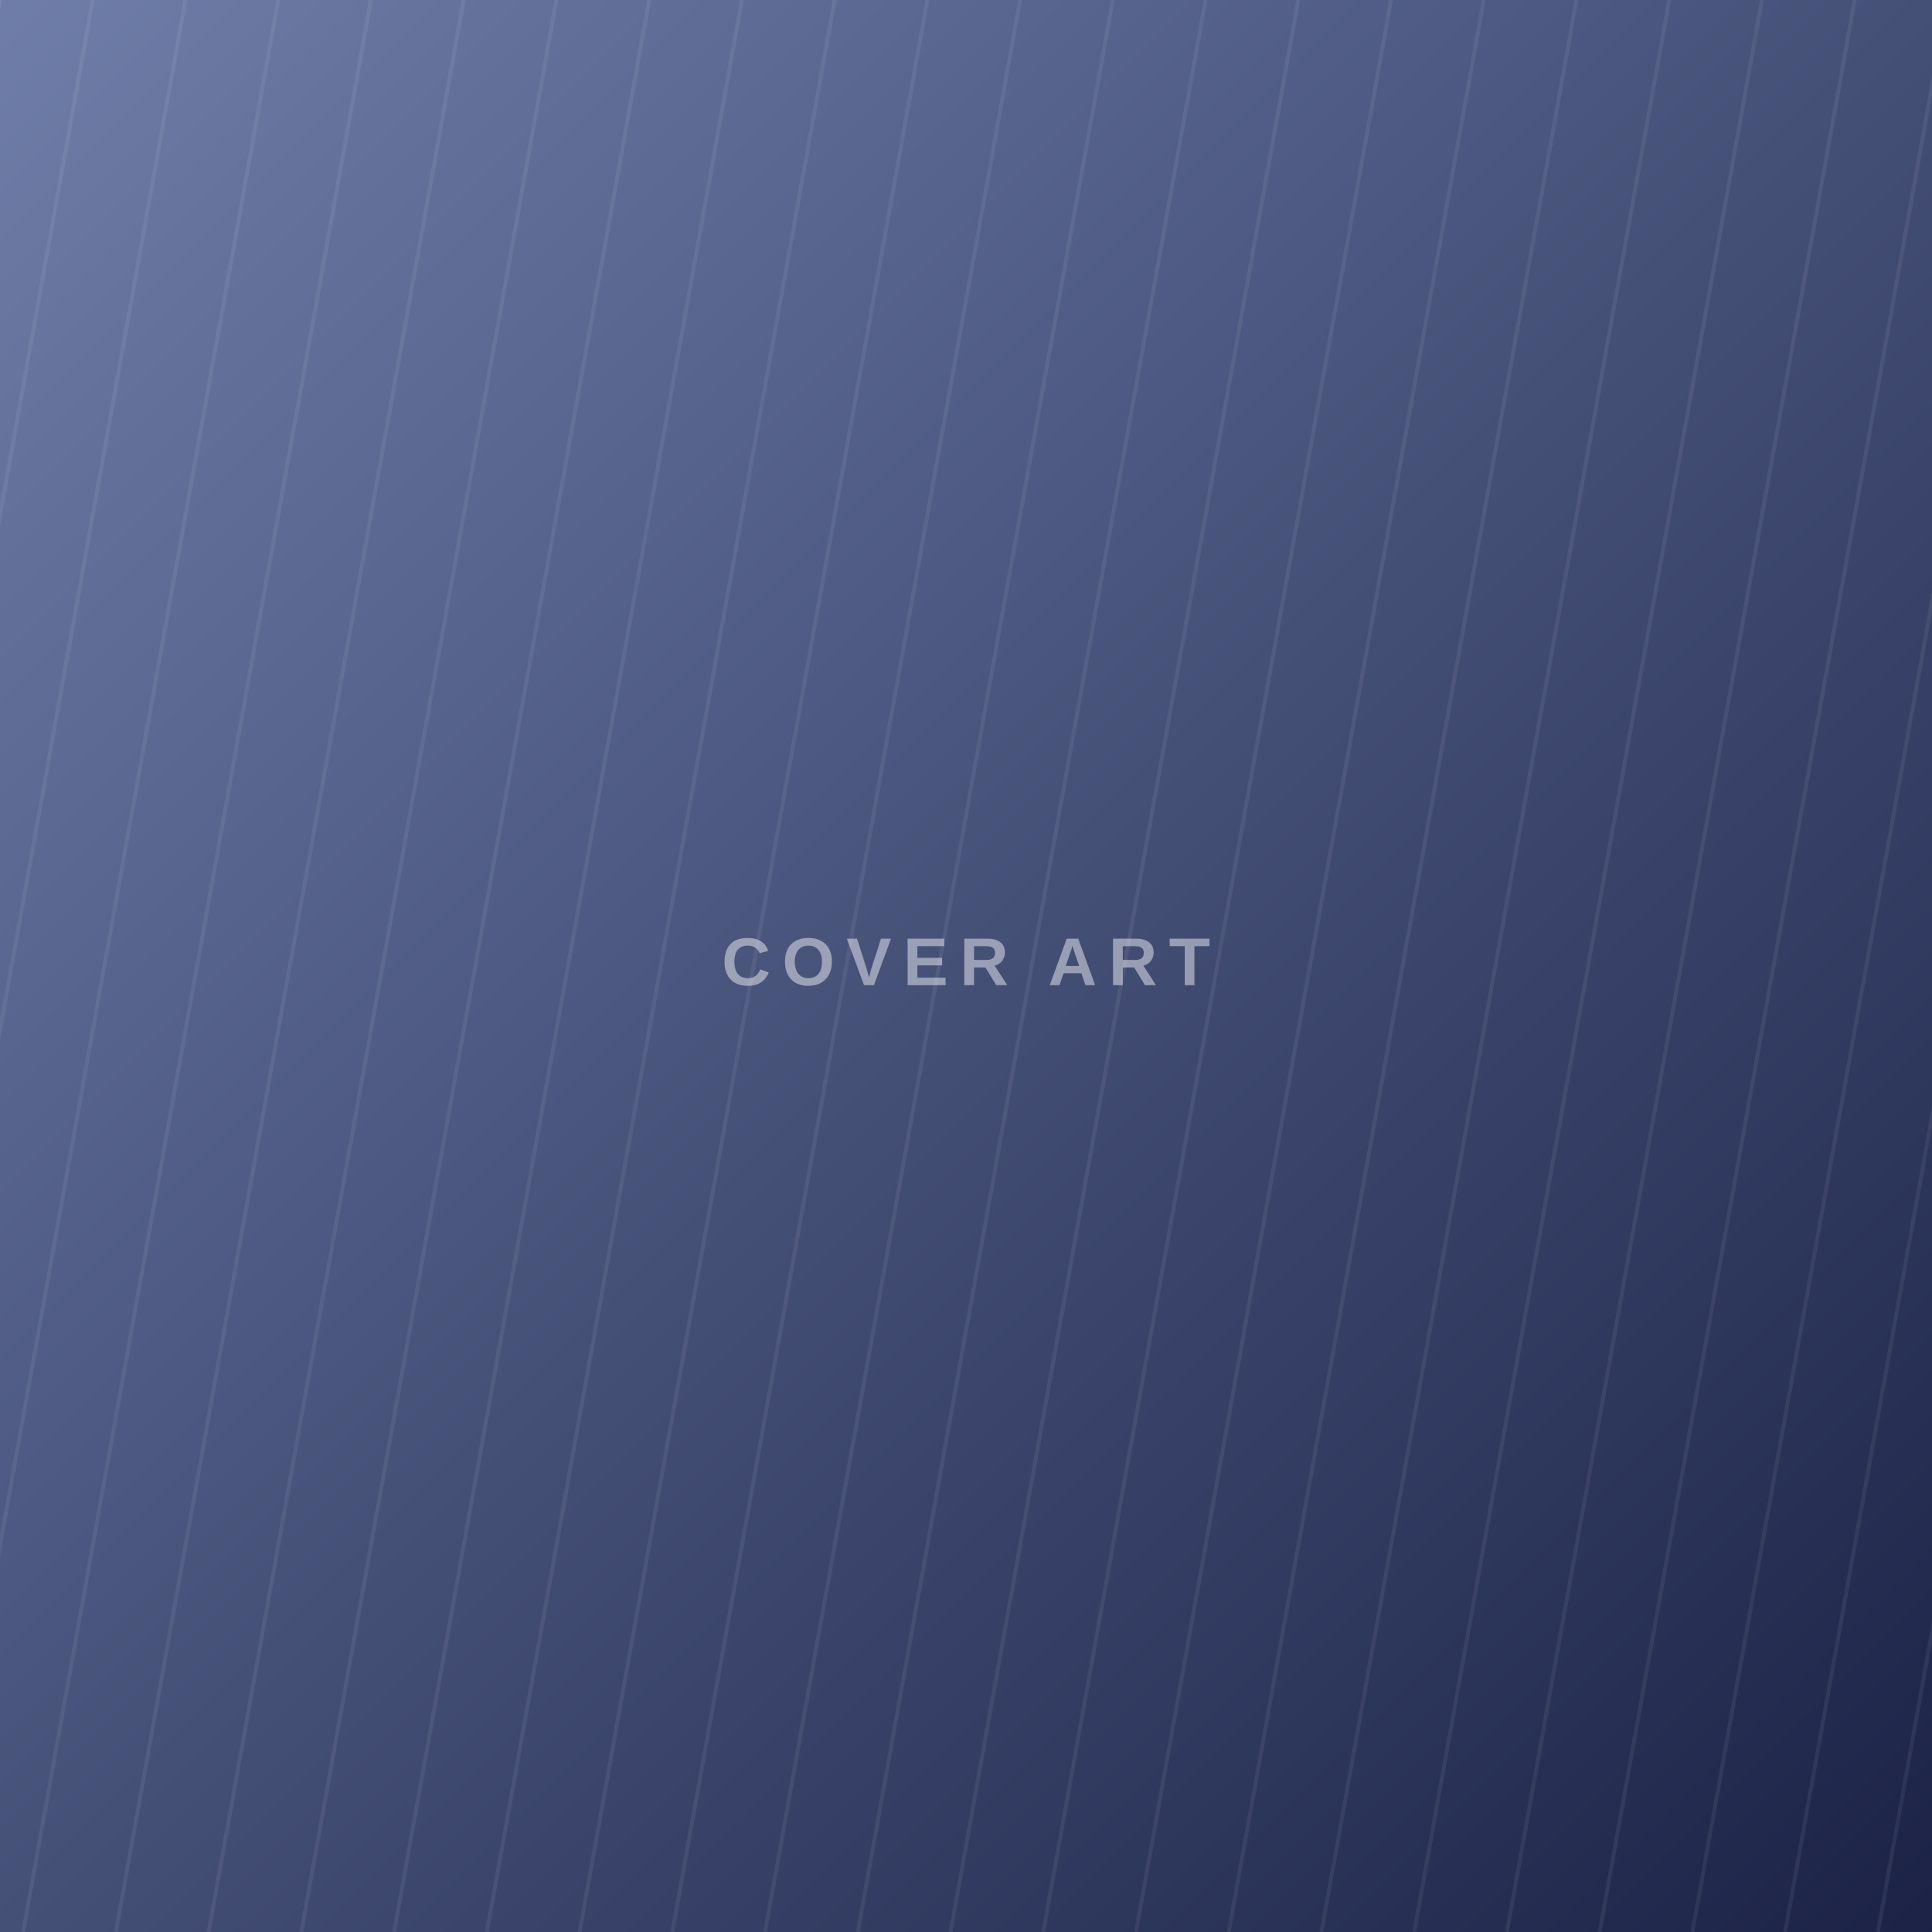
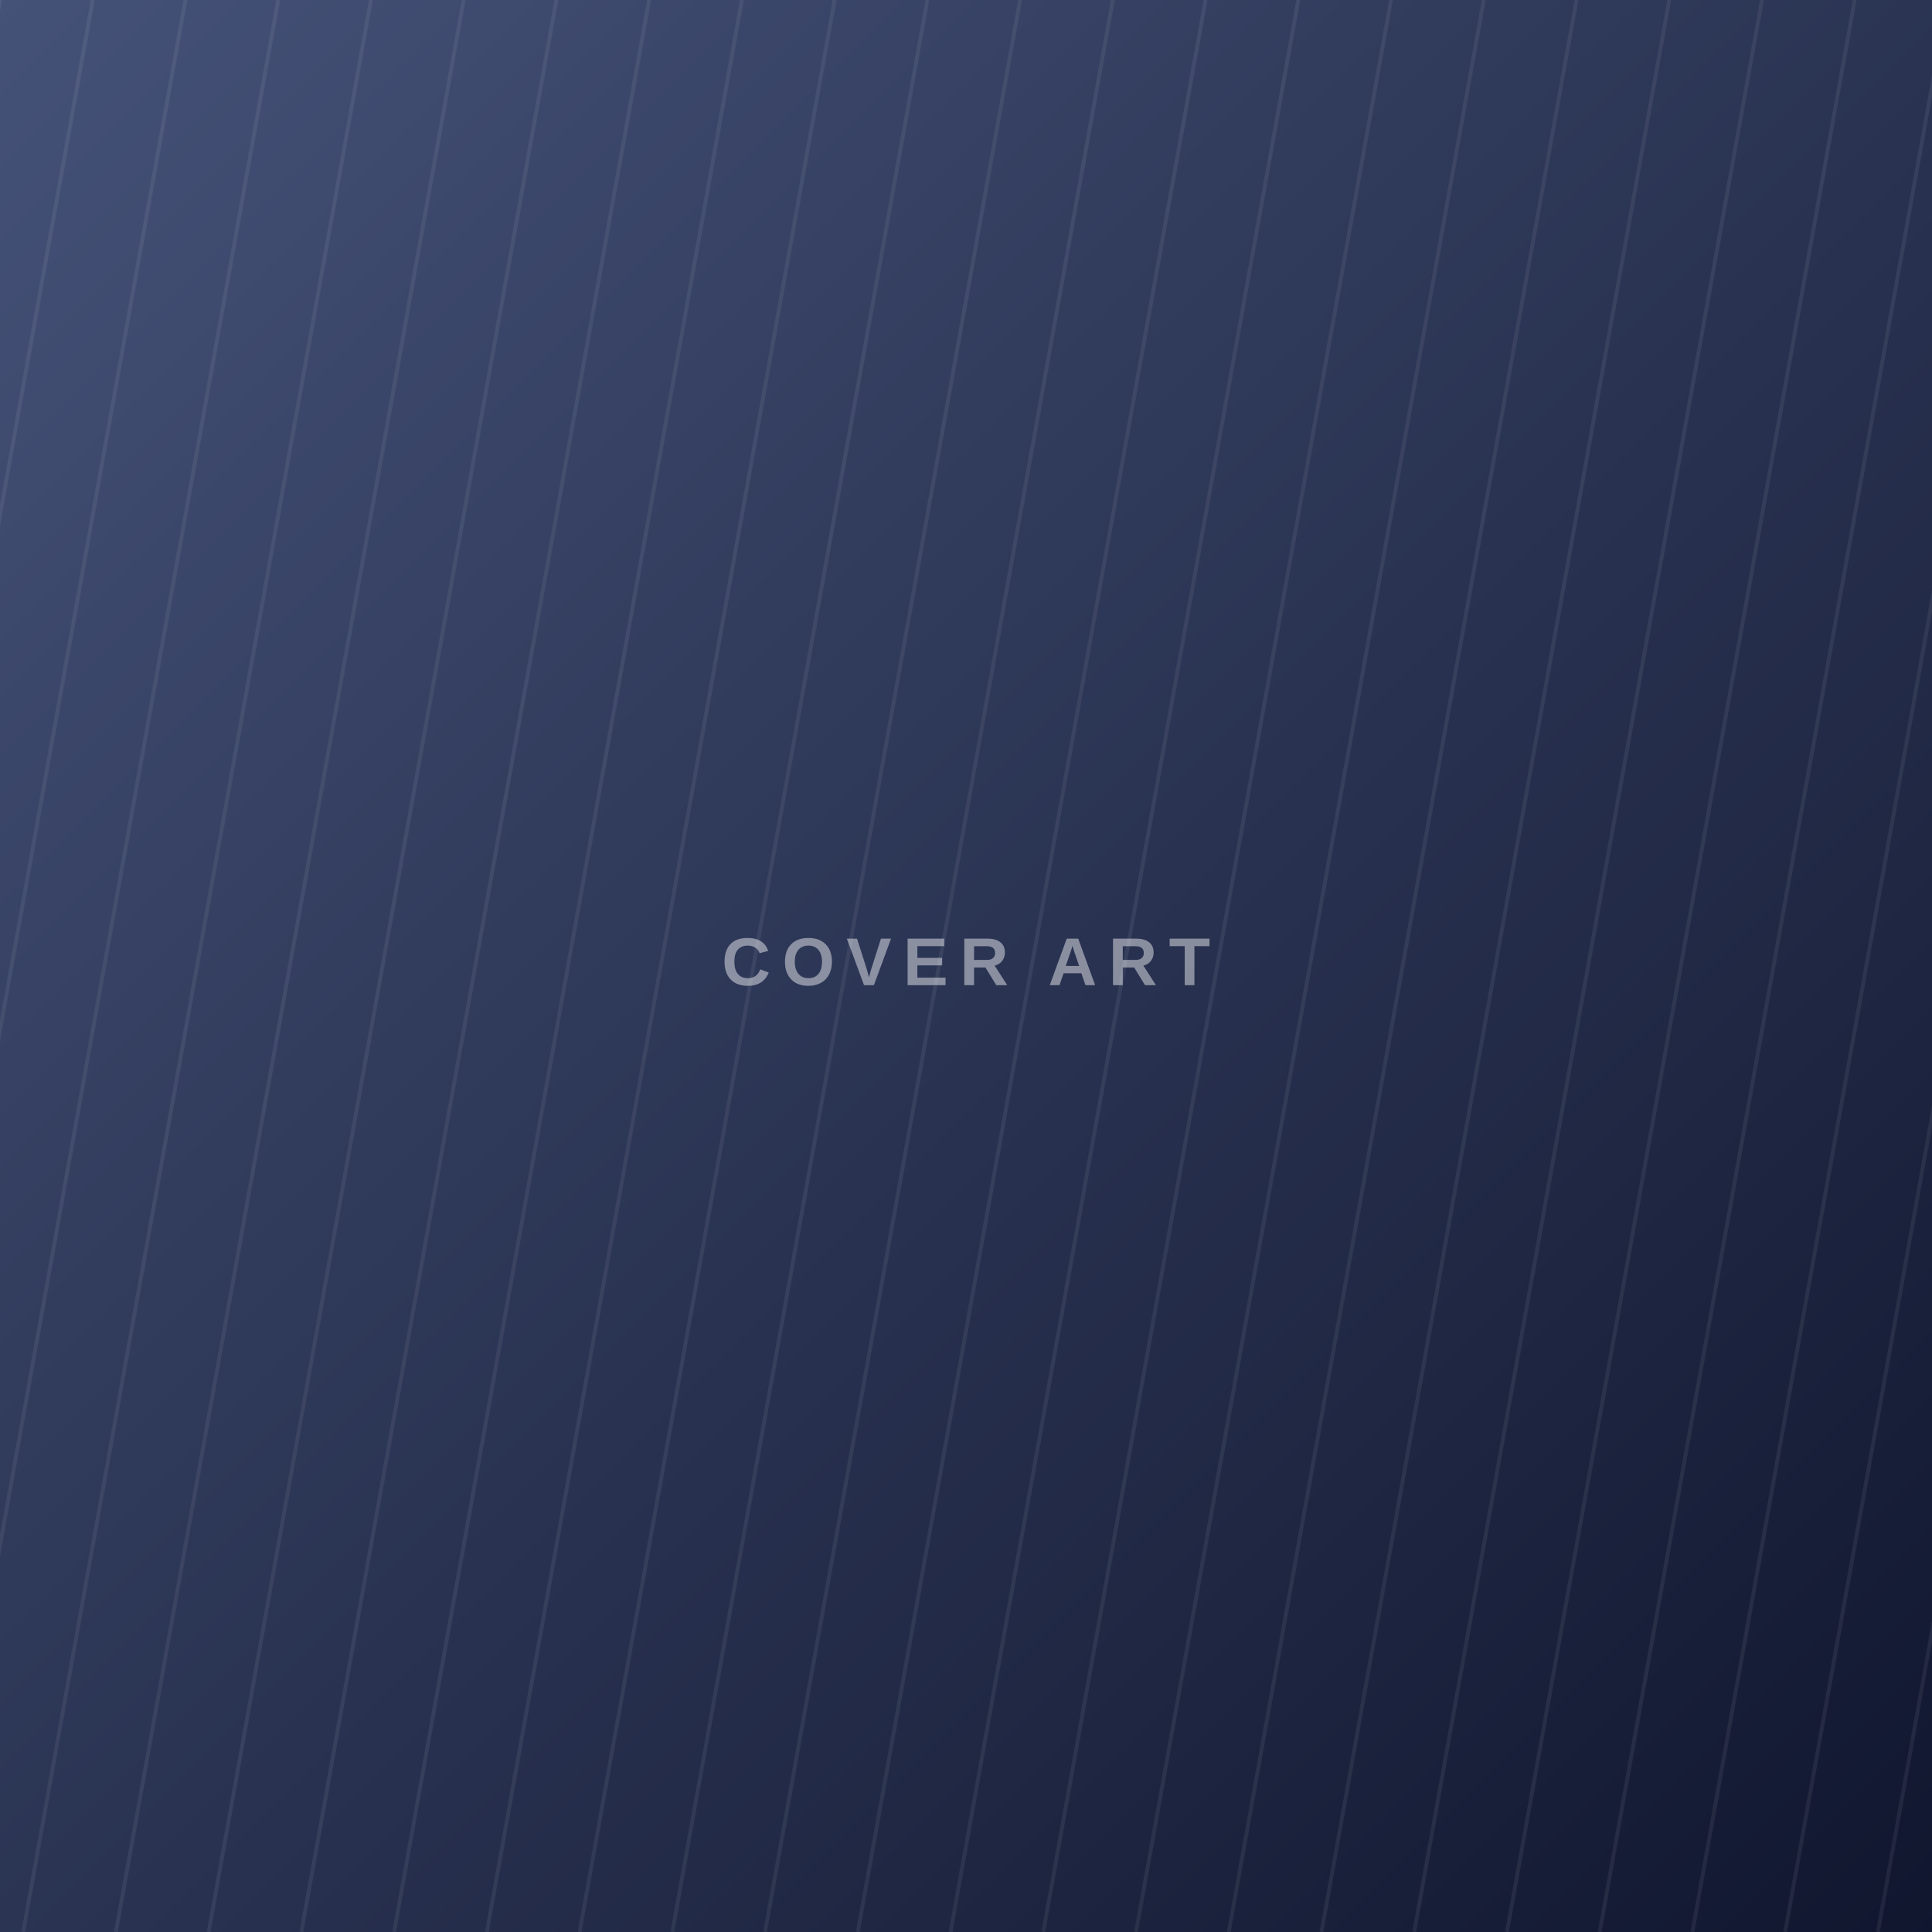
<svg xmlns="http://www.w3.org/2000/svg" width="1000" height="1000" viewBox="0 0 1000 1000">
  <defs>
    <linearGradient id="g" x1="0" y1="0" x2="1" y2="1">
-       <stop offset="0" stop-color="#6f7ea8" />
-       <stop offset="1" stop-color="#1b2246" />
+       <stop offset="0" stop-color="#455278" />
+       <stop offset="1" stop-color="#10162e" />
    </linearGradient>
  </defs>
  <rect width="1000" height="1000" fill="url(#g)" />
  <line x1="0" y1="0" x2="-180" y2="1000" stroke="#ffffff" stroke-opacity=".07" stroke-width="2" />
  <line x1="48" y1="0" x2="-132" y2="1000" stroke="#ffffff" stroke-opacity=".07" stroke-width="2" />
  <line x1="96" y1="0" x2="-84" y2="1000" stroke="#ffffff" stroke-opacity=".07" stroke-width="2" />
  <line x1="144" y1="0" x2="-36" y2="1000" stroke="#ffffff" stroke-opacity=".07" stroke-width="2" />
  <line x1="192" y1="0" x2="12" y2="1000" stroke="#ffffff" stroke-opacity=".07" stroke-width="2" />
  <line x1="240" y1="0" x2="60" y2="1000" stroke="#ffffff" stroke-opacity=".07" stroke-width="2" />
  <line x1="288" y1="0" x2="108" y2="1000" stroke="#ffffff" stroke-opacity=".07" stroke-width="2" />
  <line x1="336" y1="0" x2="156" y2="1000" stroke="#ffffff" stroke-opacity=".07" stroke-width="2" />
  <line x1="384" y1="0" x2="204" y2="1000" stroke="#ffffff" stroke-opacity=".07" stroke-width="2" />
  <line x1="432" y1="0" x2="252" y2="1000" stroke="#ffffff" stroke-opacity=".07" stroke-width="2" />
  <line x1="480" y1="0" x2="300" y2="1000" stroke="#ffffff" stroke-opacity=".07" stroke-width="2" />
  <line x1="528" y1="0" x2="348" y2="1000" stroke="#ffffff" stroke-opacity=".07" stroke-width="2" />
  <line x1="576" y1="0" x2="396" y2="1000" stroke="#ffffff" stroke-opacity=".07" stroke-width="2" />
  <line x1="624" y1="0" x2="444" y2="1000" stroke="#ffffff" stroke-opacity=".07" stroke-width="2" />
  <line x1="672" y1="0" x2="492" y2="1000" stroke="#ffffff" stroke-opacity=".07" stroke-width="2" />
  <line x1="720" y1="0" x2="540" y2="1000" stroke="#ffffff" stroke-opacity=".07" stroke-width="2" />
  <line x1="768" y1="0" x2="588" y2="1000" stroke="#ffffff" stroke-opacity=".07" stroke-width="2" />
  <line x1="816" y1="0" x2="636" y2="1000" stroke="#ffffff" stroke-opacity=".07" stroke-width="2" />
  <line x1="864" y1="0" x2="684" y2="1000" stroke="#ffffff" stroke-opacity=".07" stroke-width="2" />
  <line x1="912" y1="0" x2="732" y2="1000" stroke="#ffffff" stroke-opacity=".07" stroke-width="2" />
  <line x1="960" y1="0" x2="780" y2="1000" stroke="#ffffff" stroke-opacity=".07" stroke-width="2" />
  <line x1="1008" y1="0" x2="828" y2="1000" stroke="#ffffff" stroke-opacity=".07" stroke-width="2" />
  <line x1="1056" y1="0" x2="876" y2="1000" stroke="#ffffff" stroke-opacity=".07" stroke-width="2" />
  <line x1="1104" y1="0" x2="924" y2="1000" stroke="#ffffff" stroke-opacity=".07" stroke-width="2" />
  <line x1="1152" y1="0" x2="972" y2="1000" stroke="#ffffff" stroke-opacity=".07" stroke-width="2" />
  <line x1="1200" y1="0" x2="1020" y2="1000" stroke="#ffffff" stroke-opacity=".07" stroke-width="2" />
  <line x1="1248" y1="0" x2="1068" y2="1000" stroke="#ffffff" stroke-opacity=".07" stroke-width="2" />
  <line x1="1296" y1="0" x2="1116" y2="1000" stroke="#ffffff" stroke-opacity=".07" stroke-width="2" />
  <line x1="1344" y1="0" x2="1164" y2="1000" stroke="#ffffff" stroke-opacity=".07" stroke-width="2" />
  <line x1="1392" y1="0" x2="1212" y2="1000" stroke="#ffffff" stroke-opacity=".07" stroke-width="2" />
  <text x="50%" y="50%" fill="#ffffff" fill-opacity=".45" font-family="Arial Narrow, Arial, sans-serif" font-weight="700" font-size="35" letter-spacing="6" text-anchor="middle" dominant-baseline="middle">COVER ART</text>
</svg>
